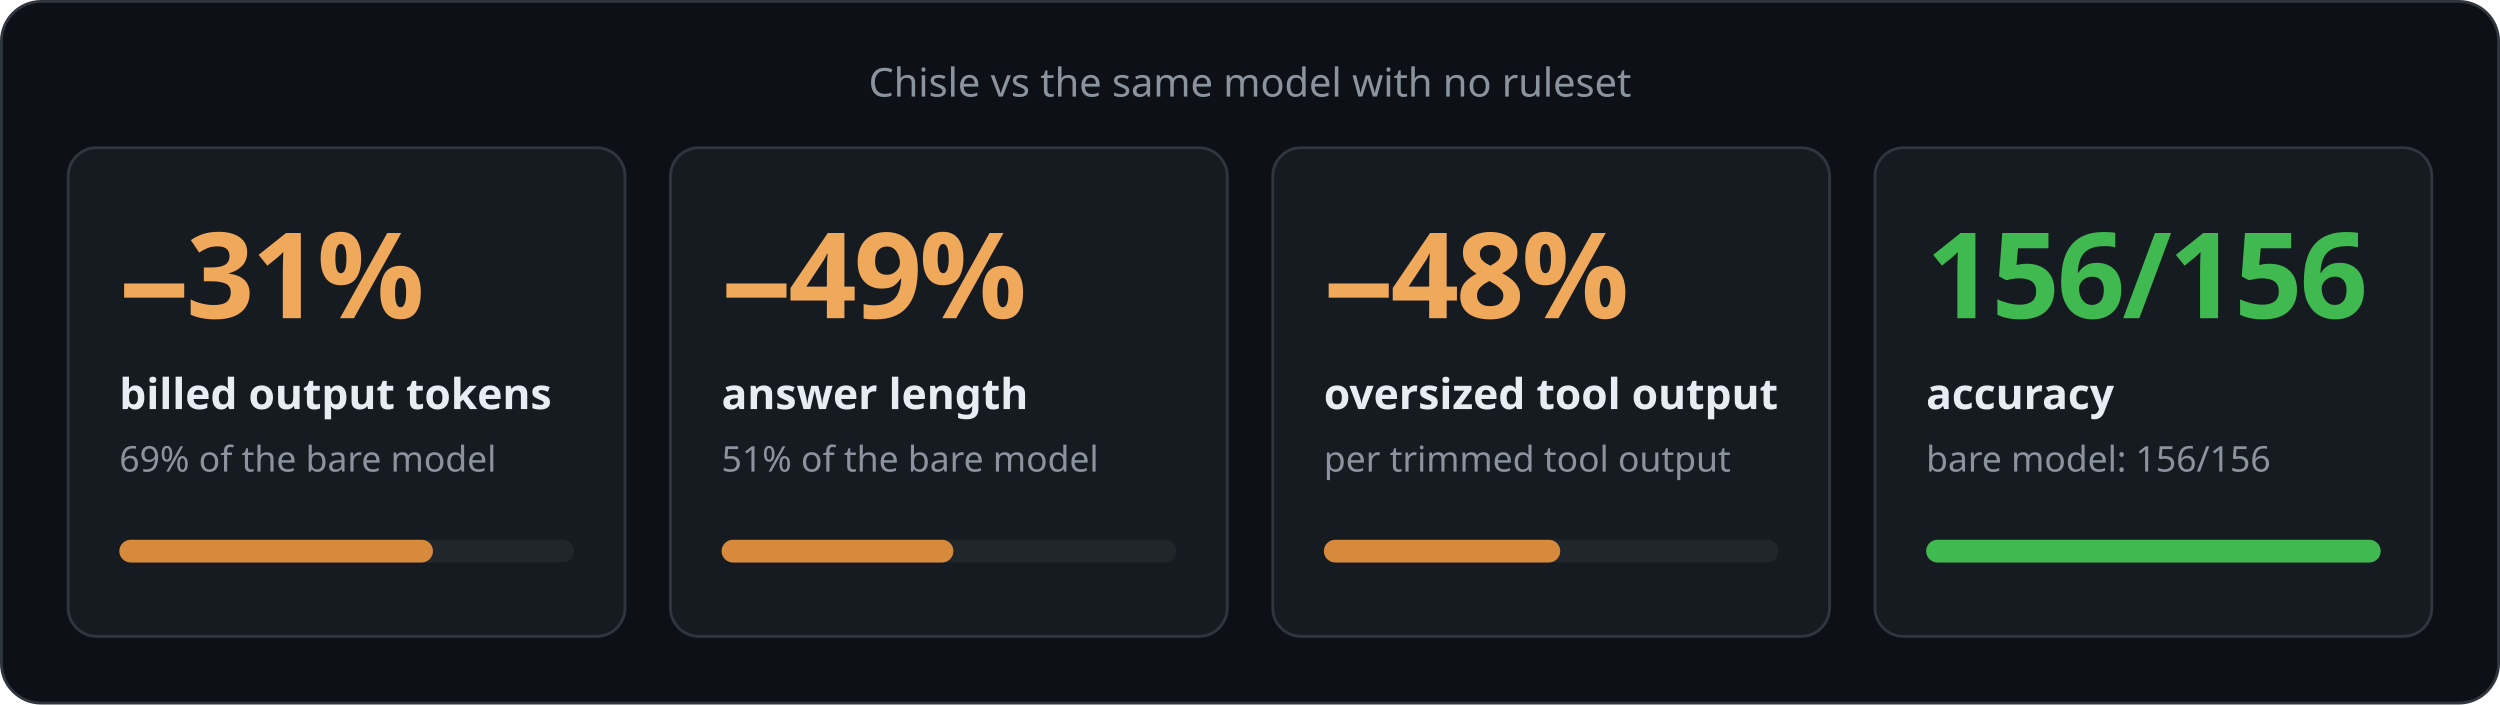
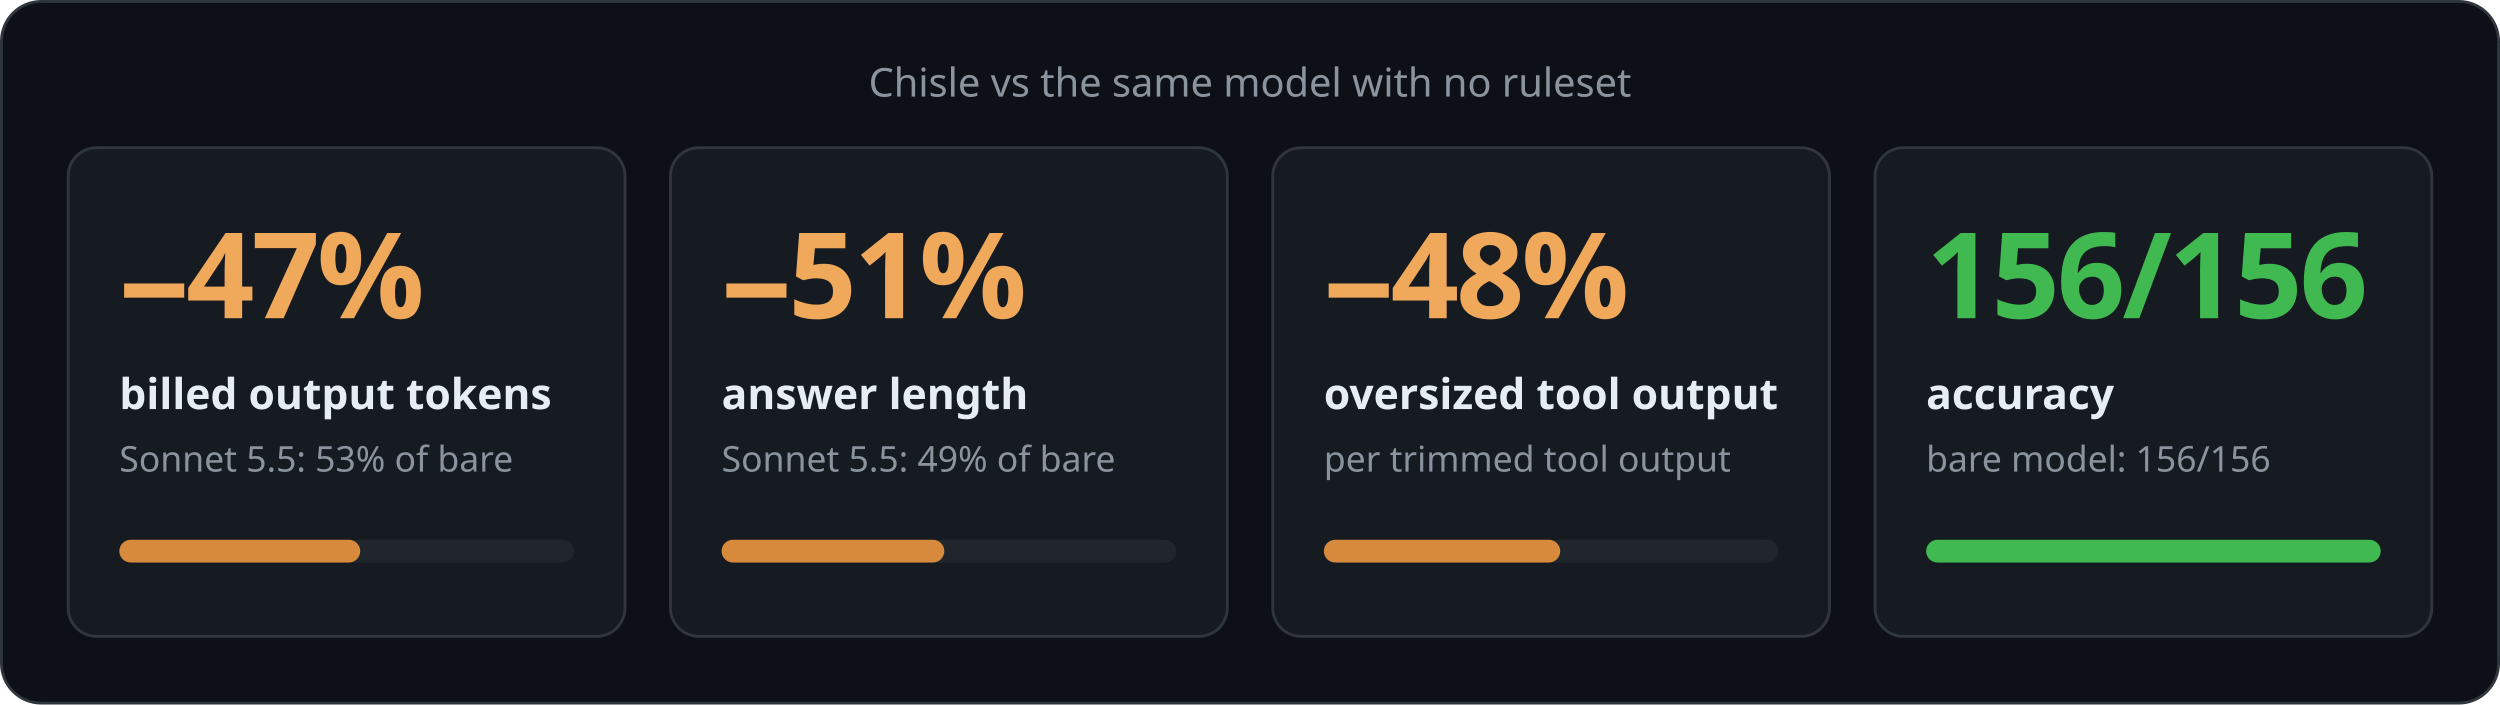
- <svg xmlns="http://www.w3.org/2000/svg" width="880" height="248" viewBox="0 0 880 248" font-family="-apple-system,BlinkMacSystemFont,'Segoe UI','Noto Sans',Helvetica,Arial,sans-serif" xml:space="preserve" role="img" aria-label="Chisle versus the same model with no ruleset: 31% fewer billed output tokens, answers 49% shorter, oversized tool output 48% smaller, accuracy 156 of 156, the same as the bare model.">
+ <svg xmlns="http://www.w3.org/2000/svg" width="880" height="248" viewBox="0 0 880 248" font-family="-apple-system,BlinkMacSystemFont,'Segoe UI','Noto Sans',Helvetica,Arial,sans-serif" xml:space="preserve" role="img" aria-label="Chisle versus the same model with no ruleset: on Sonnet 5.5, 47% fewer billed output tokens and answers 51% shorter; oversized tool output 48% smaller; accuracy 156 of 156, the same as the bare model.">
  <rect x="0.5" y="0.5" width="879" height="247" rx="14" fill="#0d1117" stroke="#30363d" />
  <text x="440" y="34" font-size="14" fill="#8b949e" text-anchor="middle">Chisle vs the same model with no ruleset</text>
  <g>
    <animate attributeName="opacity" values="0;0;1" keyTimes="0;0.000;1" dur="0.6s" fill="freeze" />
    <animateTransform attributeName="transform" type="translate" values="0 10;0 10;0 0" keyTimes="0;0.000;1" dur="0.6s" fill="freeze" calcMode="spline" keySplines="0 0 1 1;0.2 0.7 0.2 1" />
    <rect x="24" y="52" width="196" height="172" rx="10" fill="#161b22" stroke="#30363d" />
-     <text x="42" y="112" font-size="42" font-weight="800" letter-spacing="-1" fill="#f0a85a">−31%</text>
+     <text x="42" y="112" font-size="42" font-weight="800" letter-spacing="-1" fill="#f0a85a">−47%</text>
    <text x="42" y="144" font-size="15" font-weight="600" fill="#e6edf3">billed output tokens</text>
-     <text x="42" y="166" font-size="12.5" fill="#8b949e">69% of the bare model</text>
+     <text x="42" y="166" font-size="12.5" fill="#8b949e">Sonnet 5.5: 53% of bare</text>
    <rect x="42" y="190" width="160" height="8" rx="4" fill="#21262d" />
-     <rect x="42" y="190" width="110.4" height="8" rx="4" fill="#d78a3c">
-       <animate attributeName="width" values="160;160;110.4;110.4" keyTimes="0;0.2;0.5;1" dur="5s" repeatCount="indefinite" calcMode="spline" keySplines="0.4 0 0.2 1;0.4 0 0.2 1;0.4 0 0.2 1" />
+     <rect x="42" y="190" width="84.8" height="8" rx="4" fill="#d78a3c">
+       <animate attributeName="width" values="160;160;84.8;84.8" keyTimes="0;0.2;0.5;1" dur="5s" repeatCount="indefinite" calcMode="spline" keySplines="0.4 0 0.2 1;0.4 0 0.2 1;0.4 0 0.2 1" />
    </rect>
  </g>
  <g>
    <animate attributeName="opacity" values="0;0;1" keyTimes="0;0.200;1" dur="0.75s" fill="freeze" />
    <animateTransform attributeName="transform" type="translate" values="0 10;0 10;0 0" keyTimes="0;0.200;1" dur="0.75s" fill="freeze" calcMode="spline" keySplines="0 0 1 1;0.2 0.7 0.2 1" />
    <rect x="236" y="52" width="196" height="172" rx="10" fill="#161b22" stroke="#30363d" />
-     <text x="254" y="112" font-size="42" font-weight="800" letter-spacing="-1" fill="#f0a85a">−49%</text>
+     <text x="254" y="112" font-size="42" font-weight="800" letter-spacing="-1" fill="#f0a85a">−51%</text>
    <text x="254" y="144" font-size="15" font-weight="600" fill="#e6edf3">answer length</text>
-     <text x="254" y="166" font-size="12.5" fill="#8b949e">51% of the bare model</text>
+     <text x="254" y="166" font-size="12.5" fill="#8b949e">Sonnet 5.5: 49% of bare</text>
    <rect x="254" y="190" width="160" height="8" rx="4" fill="#21262d" />
-     <rect x="254" y="190" width="81.6" height="8" rx="4" fill="#d78a3c">
-       <animate attributeName="width" values="160;160;81.6;81.6" keyTimes="0;0.2;0.5;1" dur="5s" repeatCount="indefinite" calcMode="spline" keySplines="0.4 0 0.2 1;0.4 0 0.2 1;0.4 0 0.2 1" />
+     <rect x="254" y="190" width="78.4" height="8" rx="4" fill="#d78a3c">
+       <animate attributeName="width" values="160;160;78.4;78.4" keyTimes="0;0.2;0.5;1" dur="5s" repeatCount="indefinite" calcMode="spline" keySplines="0.4 0 0.2 1;0.4 0 0.2 1;0.4 0 0.2 1" />
    </rect>
  </g>
  <g>
    <animate attributeName="opacity" values="0;0;1" keyTimes="0;0.333;1" dur="0.9s" fill="freeze" />
    <animateTransform attributeName="transform" type="translate" values="0 10;0 10;0 0" keyTimes="0;0.333;1" dur="0.9s" fill="freeze" calcMode="spline" keySplines="0 0 1 1;0.2 0.7 0.2 1" />
    <rect x="448" y="52" width="196" height="172" rx="10" fill="#161b22" stroke="#30363d" />
    <text x="466" y="112" font-size="42" font-weight="800" letter-spacing="-1" fill="#f0a85a">−48%</text>
    <text x="466" y="144" font-size="15" font-weight="600" fill="#e6edf3">oversized tool output</text>
    <text x="466" y="166" font-size="12.5" fill="#8b949e">per trimmed tool output</text>
    <rect x="466" y="190" width="160" height="8" rx="4" fill="#21262d" />
    <rect x="466" y="190" width="83.2" height="8" rx="4" fill="#d78a3c">
      <animate attributeName="width" values="160;160;83.2;83.2" keyTimes="0;0.2;0.5;1" dur="5s" repeatCount="indefinite" calcMode="spline" keySplines="0.4 0 0.2 1;0.4 0 0.2 1;0.4 0 0.2 1" />
    </rect>
  </g>
  <g>
    <animate attributeName="opacity" values="0;0;1" keyTimes="0;0.429;1" dur="1.05s" fill="freeze" />
    <animateTransform attributeName="transform" type="translate" values="0 10;0 10;0 0" keyTimes="0;0.429;1" dur="1.05s" fill="freeze" calcMode="spline" keySplines="0 0 1 1;0.2 0.7 0.2 1" />
    <rect x="660" y="52" width="196" height="172" rx="10" fill="#161b22" stroke="#30363d" />
    <text x="678" y="112" font-size="42" font-weight="800" letter-spacing="-1" fill="#3fb950">156/156</text>
    <text x="678" y="144" font-size="15" font-weight="600" fill="#e6edf3">accuracy</text>
    <text x="678" y="166" font-size="12.5" fill="#8b949e">bare model: 156/156</text>
    <rect x="678" y="190" width="160" height="8" rx="4" fill="#21262d" />
    <rect x="678" y="190" width="160" height="8" rx="4" fill="#3fb950" />
  </g>
</svg>
